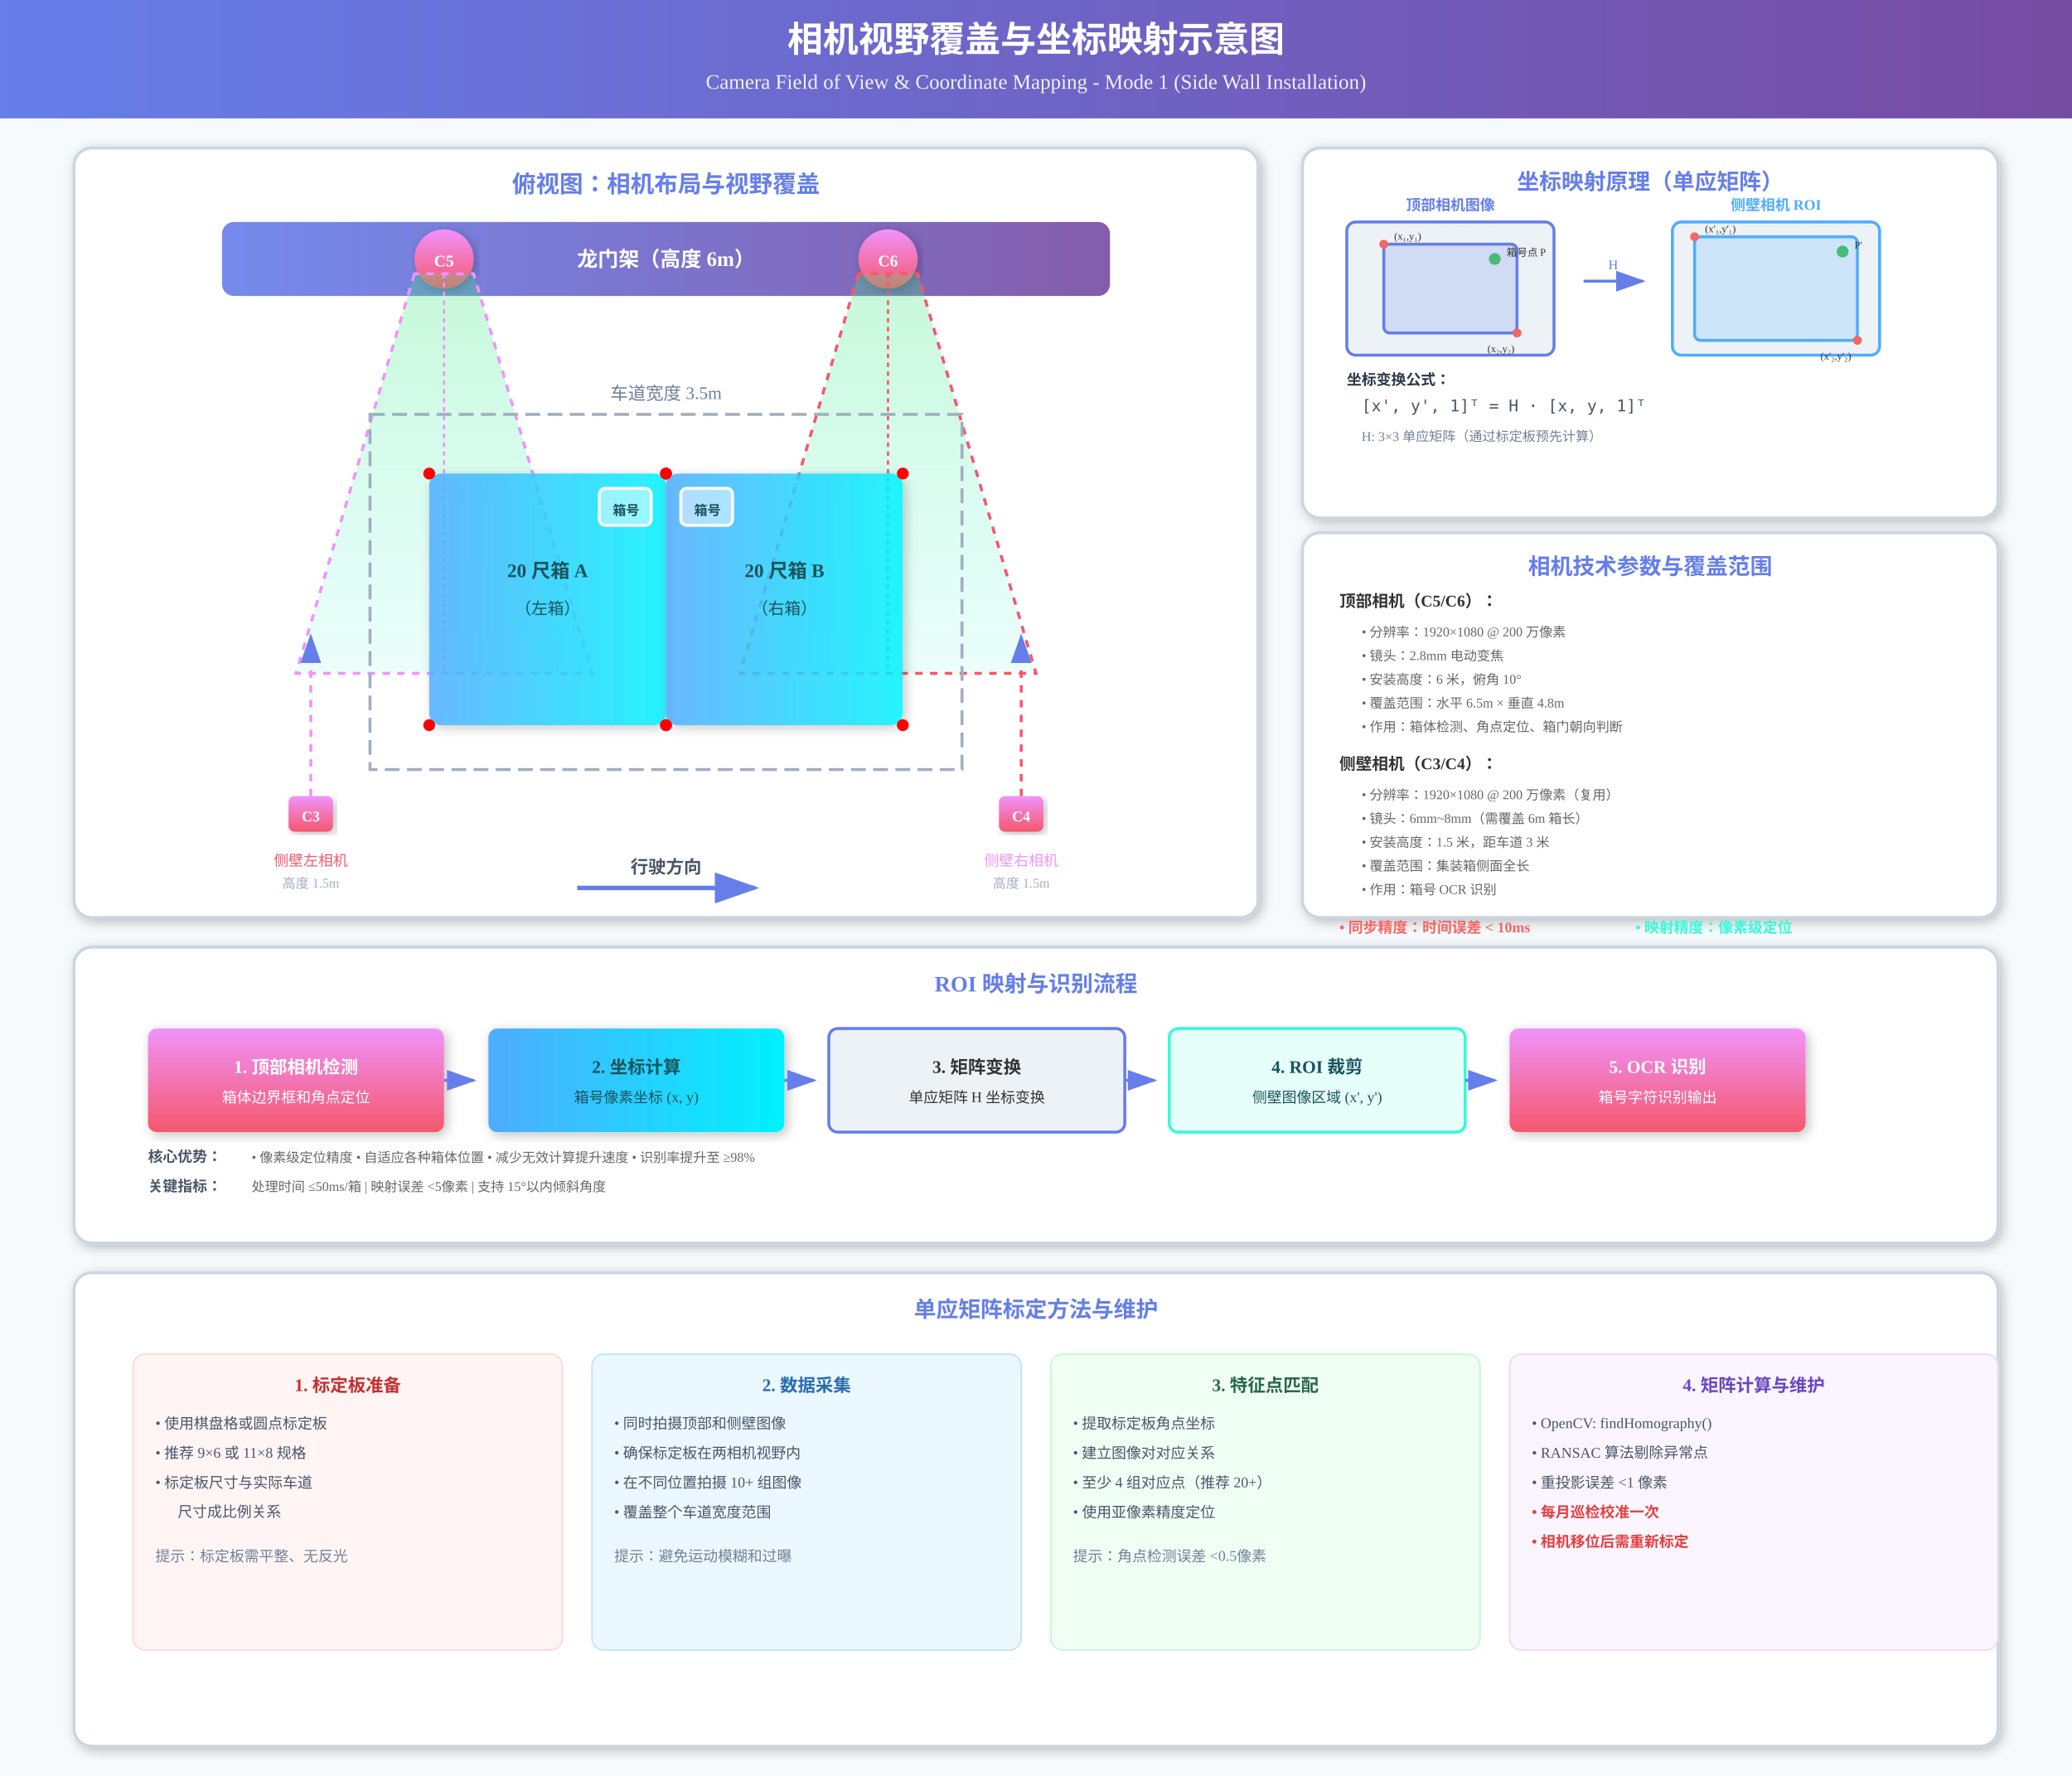
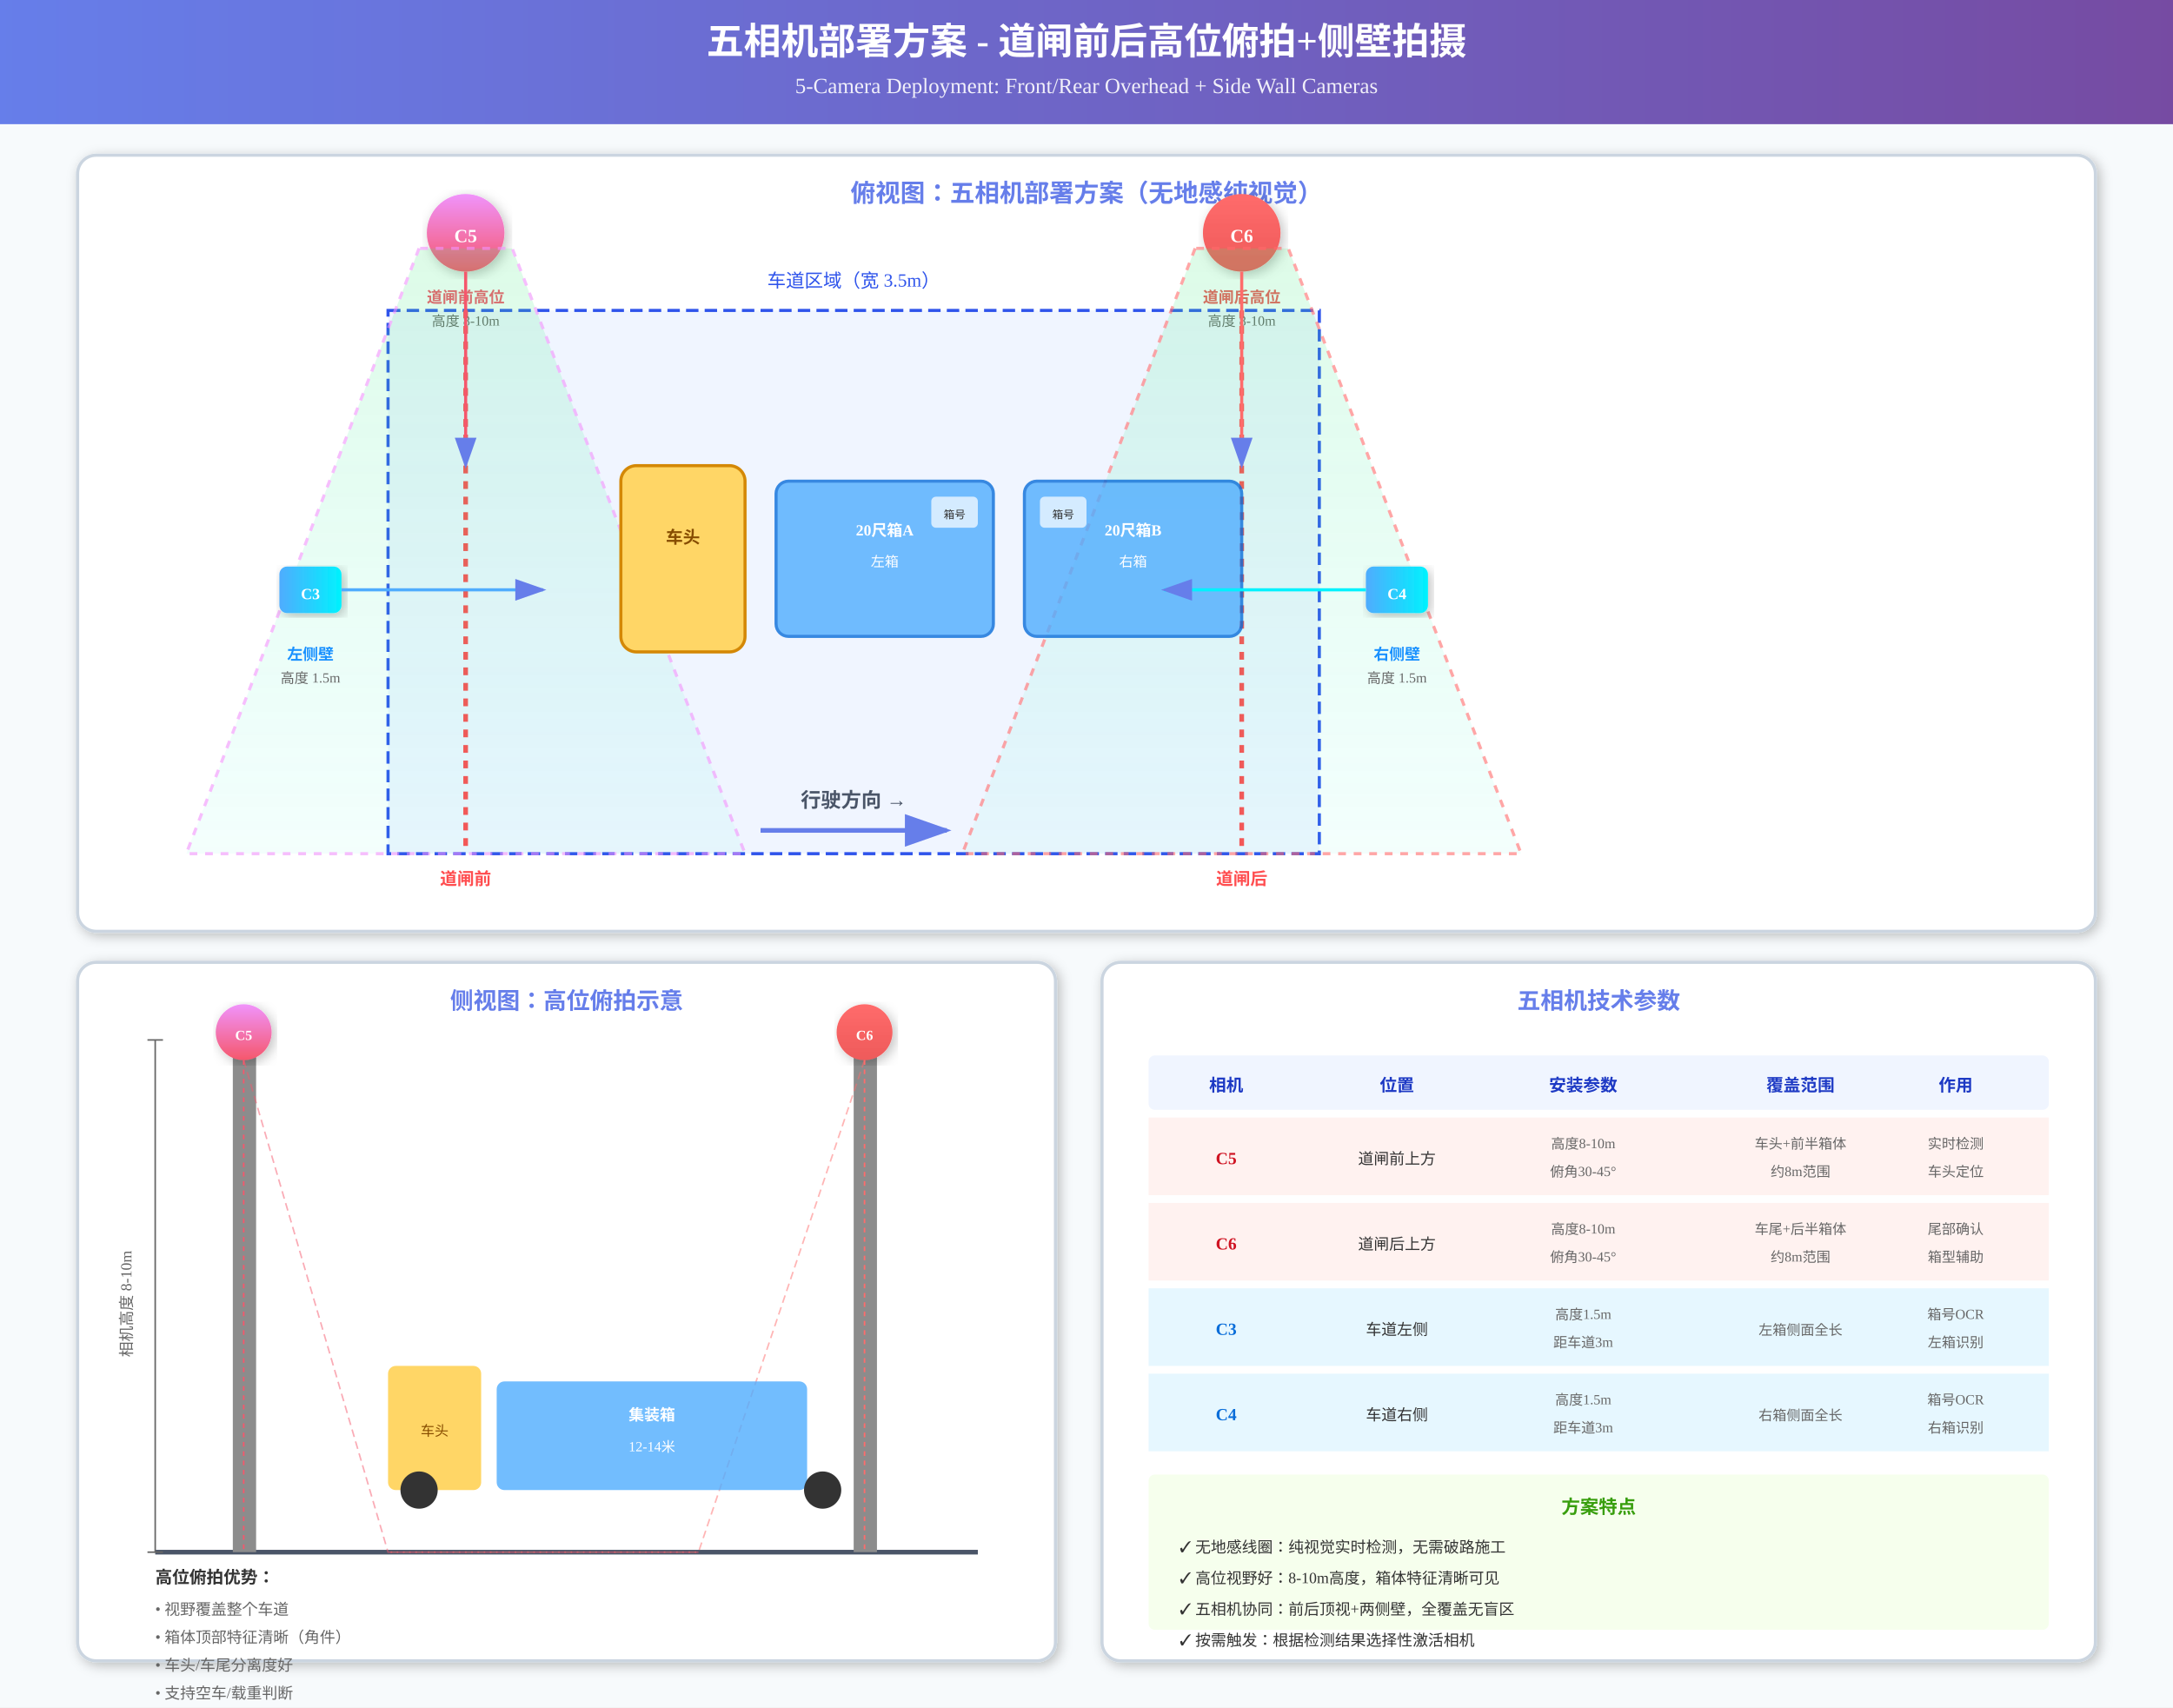
- <svg xmlns="http://www.w3.org/2000/svg" width="1400" height="1200">
+ <svg xmlns="http://www.w3.org/2000/svg" width="1400" height="1100">
  <defs>
    <linearGradient id="headerGrad" x1="0%" y1="0%" x2="100%" y2="0%">
      <stop offset="0%" style="stop-color:#667eea;stop-opacity:1" />
      <stop offset="100%" style="stop-color:#764ba2;stop-opacity:1" />
    </linearGradient>
-     <linearGradient id="topCamGrad" x1="0%" y1="0%" x2="0%" y2="100%">
+     <linearGradient id="frontCamGrad" x1="0%" y1="0%" x2="0%" y2="100%">
      <stop offset="0%" style="stop-color:#f093fb;stop-opacity:1" />
      <stop offset="100%" style="stop-color:#f5576c;stop-opacity:1" />
+     </linearGradient>
+     <linearGradient id="rearCamGrad" x1="0%" y1="0%" x2="0%" y2="100%">
+       <stop offset="0%" style="stop-color:#ff6b6b;stop-opacity:1" />
+       <stop offset="100%" style="stop-color:#ee5a5a;stop-opacity:1" />
    </linearGradient>
    <linearGradient id="sideCamGrad" x1="0%" y1="0%" x2="100%" y2="0%">
      <stop offset="0%" style="stop-color:#4facfe;stop-opacity:1" />
      <stop offset="100%" style="stop-color:#00f2fe;stop-opacity:1" />
    </linearGradient>
    <linearGradient id="fovGrad" x1="0%" y1="0%" x2="0%" y2="100%">
      <stop offset="0%" style="stop-color:#43e97b;stop-opacity:0.3" />
      <stop offset="100%" style="stop-color:#38f9d7;stop-opacity:0.1" />
    </linearGradient>
    <filter id="shadow">
      <feDropShadow dx="2" dy="2" stdDeviation="4" flood-opacity="0.25" />
    </filter>
    <marker id="arrowBlue" markerWidth="10" markerHeight="7" refX="9" refY="3.5" orient="auto">
      <polygon points="0 0, 10 3.5, 0 7" fill="#667eea" />
    </marker>
  </defs>
-   <rect width="1400" height="1200" fill="#f7fafc" />
-   <g transform="translate(0, 0)">
-     <rect width="1400" height="80" fill="url(#headerGrad)" />
-     <text x="700" y="35" text-anchor="middle" font-size="24" fill="white" font-weight="bold">
-       相机视野覆盖与坐标映射示意图
-     </text>
-     <text x="700" y="60" text-anchor="middle" font-size="14" fill="rgba(255,255,255,0.9)">
-       Camera Field of View &amp; Coordinate Mapping - Mode 1 (Side Wall Installation)
-     </text>
-   </g>
+   <rect width="1400" height="1100" fill="#f7fafc" />
+   <rect width="1400" height="80" fill="url(#headerGrad)" />
+   <text x="700" y="35" text-anchor="middle" font-size="24" fill="white" font-weight="bold">
+     五相机部署方案 - 道闸前后高位俯拍+侧壁拍摄
+   </text>
+   <text x="700" y="60" text-anchor="middle" font-size="14" fill="rgba(255,255,255,0.9)">
+     5-Camera Deployment: Front/Rear Overhead + Side Wall Cameras
+   </text>
  <g transform="translate(50, 100)">
-     <rect x="0" y="0" width="800" height="520" rx="12" fill="white" stroke="#cbd5e0" stroke-width="2" filter="url(#shadow)" />
-     <text x="400" y="30" text-anchor="middle" font-size="16" fill="#667eea" font-weight="bold">俯视图：相机布局与视野覆盖</text>
-     <rect x="100" y="50" width="600" height="50" rx="8" fill="url(#headerGrad)" opacity="0.9" />
-     <text x="400" y="80" text-anchor="middle" font-size="14" fill="white" font-weight="bold">龙门架（高度 6m）</text>
-     <g transform="translate(250, 75)">
-       <circle cx="0" cy="0" r="20" fill="url(#topCamGrad)" filter="url(#shadow)" />
-       <text x="0" y="5" text-anchor="middle" font-size="11" fill="white" font-weight="bold">C5</text>
-       <path d="M -20,10 L -100,280 L 100,280 L 20,10 Z" fill="url(#fovGrad)" stroke="#f093fb" stroke-width="2" stroke-dasharray="5,5" />
-       <line x1="0" y1="10" x2="0" y2="280" stroke="#f093fb" stroke-width="1.5" stroke-dasharray="3,3" />
+     <rect x="0" y="0" width="1300" height="500" rx="12" fill="white" stroke="#cbd5e0" stroke-width="2" filter="url(#shadow)" />
+     <text x="650" y="30" text-anchor="middle" font-size="16" fill="#667eea" font-weight="bold">俯视图：五相机部署方案（无地感纯视觉）</text>
+     <rect x="200" y="100" width="600" height="350" fill="#f0f5ff" stroke="#2f54eb" stroke-width="2" stroke-dasharray="8,4" />
+     <text x="500" y="85" text-anchor="middle" font-size="12" fill="#2f54eb">车道区域（宽 3.5m）</text>
+     <line x1="250" y1="100" x2="250" y2="450" stroke="#ff4d4f" stroke-width="3" stroke-dasharray="5,5" />
+     <text x="250" y="470" text-anchor="middle" font-size="11" fill="#ff4d4f" font-weight="bold">道闸前</text>
+     <line x1="750" y1="100" x2="750" y2="450" stroke="#ff4d4f" stroke-width="3" stroke-dasharray="5,5" />
+     <text x="750" y="470" text-anchor="middle" font-size="11" fill="#ff4d4f" font-weight="bold">道闸后</text>
+     <g transform="translate(250, 50)">
+       <circle cx="0" cy="0" r="25" fill="url(#frontCamGrad)" filter="url(#shadow)" />
+       <text x="0" y="6" text-anchor="middle" font-size="12" fill="white" font-weight="bold">C5</text>
+       <text x="0" y="45" text-anchor="middle" font-size="10" fill="#f5576c" font-weight="bold">道闸前高位</text>
+       <text x="0" y="60" text-anchor="middle" font-size="9" fill="#666">高度 8-10m</text>
+       <path d="M -30,10 L -180,400 L 180,400 L 30,10 Z" fill="url(#fovGrad)" stroke="#f093fb" stroke-width="2" stroke-dasharray="5,5" opacity="0.6" />
+       <line x1="0" y1="25" x2="0" y2="150" stroke="#f5576c" stroke-width="2" marker-end="url(#arrowBlue)" />
    </g>
-     <g transform="translate(550, 75)">
-       <circle cx="0" cy="0" r="20" fill="url(#topCamGrad)" filter="url(#shadow)" />
-       <text x="0" y="5" text-anchor="middle" font-size="11" fill="white" font-weight="bold">C6</text>
-       <path d="M -20,10 L -100,280 L 100,280 L 20,10 Z" fill="url(#fovGrad)" stroke="#f5576c" stroke-width="2" stroke-dasharray="5,5" />
-       <line x1="0" y1="10" x2="0" y2="280" stroke="#f5576c" stroke-width="1.5" stroke-dasharray="3,3" />
+     <g transform="translate(750, 50)">
+       <circle cx="0" cy="0" r="25" fill="url(#rearCamGrad)" filter="url(#shadow)" />
+       <text x="0" y="6" text-anchor="middle" font-size="12" fill="white" font-weight="bold">C6</text>
+       <text x="0" y="45" text-anchor="middle" font-size="10" fill="#ee5a5a" font-weight="bold">道闸后高位</text>
+       <text x="0" y="60" text-anchor="middle" font-size="9" fill="#666">高度 8-10m</text>
+       <path d="M -30,10 L -180,400 L 180,400 L 30,10 Z" fill="url(#fovGrad)" stroke="#ff6b6b" stroke-width="2" stroke-dasharray="5,5" opacity="0.6" />
+       <line x1="0" y1="25" x2="0" y2="150" stroke="#ff6b6b" stroke-width="2" marker-end="url(#arrowBlue)" />
    </g>
-     <rect x="200" y="180" width="400" height="240" fill="none" stroke="#a0aec0" stroke-width="2" stroke-dasharray="10,5" />
-     <text x="400" y="170" text-anchor="middle" font-size="12" fill="#718096">车道宽度 3.5m</text>
-     <g transform="translate(240, 220)">
-       <rect x="0" y="0" width="160" height="170" rx="8" fill="url(#sideCamGrad)" filter="url(#shadow)" opacity="0.85" />
-       <text x="80" y="70" text-anchor="middle" font-size="13" fill="#1a535c" font-weight="bold">20 尺箱 A</text>
-       <text x="80" y="95" text-anchor="middle" font-size="11" fill="#1a535c">（左箱）</text>
-       <rect x="115" y="10" width="35" height="25" rx="4" fill="rgba(255,255,255,0.5)" stroke="white" stroke-width="2" />
-       <text x="133" y="28" text-anchor="middle" font-size="9" fill="#1a535c" font-weight="bold">箱号</text>
-       <circle cx="0" cy="0" r="4" fill="#ff0000" />
-       <circle cx="160" cy="0" r="4" fill="#ff0000" />
-       <circle cx="0" cy="170" r="4" fill="#ff0000" />
-       <circle cx="160" cy="170" r="4" fill="#ff0000" />
+     <g transform="translate(350, 200)">
+       <rect x="0" y="0" width="80" height="120" rx="10" fill="#ffd666" stroke="#d48806" stroke-width="2" />
+       <text x="40" y="50" text-anchor="middle" font-size="11" fill="#874d00" font-weight="bold">车头</text>
+       <rect x="100" y="10" width="140" height="100" rx="8" fill="#4facfe" stroke="#096dd9" stroke-width="2" opacity="0.8" />
+       <text x="170" y="45" text-anchor="middle" font-size="10" fill="#fff" font-weight="bold">20尺箱A</text>
+       <text x="170" y="65" text-anchor="middle" font-size="9" fill="#fff">左箱</text>
+       <rect x="200" y="20" width="30" height="20" rx="3" fill="rgba(255,255,255,0.7)" />
+       <text x="215" y="34" text-anchor="middle" font-size="7" fill="#333">箱号</text>
+       <rect x="260" y="10" width="140" height="100" rx="8" fill="#4facfe" stroke="#096dd9" stroke-width="2" opacity="0.8" />
+       <text x="330" y="45" text-anchor="middle" font-size="10" fill="#fff" font-weight="bold">20尺箱B</text>
+       <text x="330" y="65" text-anchor="middle" font-size="9" fill="#fff">右箱</text>
+       <rect x="270" y="20" width="30" height="20" rx="3" fill="rgba(255,255,255,0.7)" />
+       <text x="285" y="34" text-anchor="middle" font-size="7" fill="#333">箱号</text>
    </g>
-     <g transform="translate(400, 220)">
-       <rect x="0" y="0" width="160" height="170" rx="8" fill="url(#sideCamGrad)" filter="url(#shadow)" opacity="0.85" />
-       <text x="80" y="70" text-anchor="middle" font-size="13" fill="#1a535c" font-weight="bold">20 尺箱 B</text>
-       <text x="80" y="95" text-anchor="middle" font-size="11" fill="#1a535c">（右箱）</text>
-       <rect x="10" y="10" width="35" height="25" rx="4" fill="rgba(255,255,255,0.5)" stroke="white" stroke-width="2" />
-       <text x="28" y="28" text-anchor="middle" font-size="9" fill="#1a535c" font-weight="bold">箱号</text>
-       <circle cx="0" cy="0" r="4" fill="#ff0000" />
-       <circle cx="160" cy="0" r="4" fill="#ff0000" />
-       <circle cx="0" cy="170" r="4" fill="#ff0000" />
-       <circle cx="160" cy="170" r="4" fill="#ff0000" />
+     <g transform="translate(150, 280)">
+       <rect x="-20" y="-15" width="40" height="30" rx="5" fill="url(#sideCamGrad)" filter="url(#shadow)" />
+       <text x="0" y="6" text-anchor="middle" font-size="10" fill="white" font-weight="bold">C3</text>
+       <text x="0" y="45" text-anchor="middle" font-size="10" fill="#1890ff" font-weight="bold">左侧壁</text>
+       <text x="0" y="60" text-anchor="middle" font-size="9" fill="#666">高度 1.5m</text>
+       <line x1="20" y1="0" x2="150" y2="0" stroke="#4facfe" stroke-width="2" marker-end="url(#arrowBlue)" />
    </g>
-     <g transform="translate(160, 450)">
-       <rect x="-15" y="-12" width="30" height="24" rx="4" fill="url(#topCamGrad)" filter="url(#shadow)" />
-       <text x="0" y="5" text-anchor="middle" font-size="10" fill="white" font-weight="bold">C3</text>
-       <text x="0" y="35" text-anchor="middle" font-size="10" fill="#f5576c">侧壁左相机</text>
-       <text x="0" y="50" text-anchor="middle" font-size="9" fill="#a0aec0">高度 1.5m</text>
-       <path d="M 0,-12 L 0,-120" stroke="#f093fb" stroke-width="2" stroke-dasharray="5,5" marker-end="url(#arrowBlue)" />
+     <g transform="translate(850, 280)">
+       <rect x="-20" y="-15" width="40" height="30" rx="5" fill="url(#sideCamGrad)" filter="url(#shadow)" />
+       <text x="0" y="6" text-anchor="middle" font-size="10" fill="white" font-weight="bold">C4</text>
+       <text x="0" y="45" text-anchor="middle" font-size="10" fill="#1890ff" font-weight="bold">右侧壁</text>
+       <text x="0" y="60" text-anchor="middle" font-size="9" fill="#666">高度 1.5m</text>
+       <line x1="-20" y1="0" x2="-150" y2="0" stroke="#00f2fe" stroke-width="2" marker-end="url(#arrowBlue)" />
    </g>
-     <g transform="translate(640, 450)">
-       <rect x="-15" y="-12" width="30" height="24" rx="4" fill="url(#topCamGrad)" filter="url(#shadow)" />
-       <text x="0" y="5" text-anchor="middle" font-size="10" fill="white" font-weight="bold">C4</text>
-       <text x="0" y="35" text-anchor="middle" font-size="10" fill="#f093fb">侧壁右相机</text>
-       <text x="0" y="50" text-anchor="middle" font-size="9" fill="#a0aec0">高度 1.5m</text>
-       <path d="M 0,-12 L 0,-120" stroke="#f5576c" stroke-width="2" stroke-dasharray="5,5" marker-end="url(#arrowBlue)" />
-     </g>
-     <g transform="translate(400, 500)">
-       <text x="0" y="-10" text-anchor="middle" font-size="12" fill="#4a5568" font-weight="bold">行驶方向</text>
-       <line x1="-60" y1="0" x2="60" y2="0" stroke="#667eea" stroke-width="3" marker-end="url(#arrowBlue)" />
+     <g transform="translate(500, 420)">
+       <text x="0" y="0" text-anchor="middle" font-size="13" fill="#4a5568" font-weight="bold">行驶方向 →</text>
+       <line x1="-60" y1="15" x2="60" y2="15" stroke="#667eea" stroke-width="3" marker-end="url(#arrowBlue)" />
    </g>
  </g>
-   <g transform="translate(880, 100)">
-     <rect x="0" y="0" width="470" height="250" rx="12" fill="white" stroke="#cbd5e0" stroke-width="2" filter="url(#shadow)" />
-     <text x="235" y="28" text-anchor="middle" font-size="15" fill="#667eea" font-weight="bold">坐标映射原理（单应矩阵）</text>
-     <g transform="translate(30, 50)">
-       <rect x="0" y="0" width="140" height="90" rx="6" fill="#edf2f7" stroke="#667eea" stroke-width="2" />
-       <text x="70" y="-8" text-anchor="middle" font-size="10" fill="#667eea" font-weight="bold">顶部相机图像</text>
-       <rect x="25" y="15" width="90" height="60" rx="4" fill="rgba(102,126,234,0.2)" stroke="#667eea" stroke-width="2" />
-       <circle cx="25" cy="15" r="3" fill="#f56565" />
-       <text x="32" y="12" font-size="7" fill="#333">(x₁,y₁)</text>
-       <circle cx="115" cy="75" r="3" fill="#f56565" />
-       <text x="95" y="88" font-size="7" fill="#333">(x₂,y₂)</text>
-       <circle cx="100" cy="25" r="4" fill="#48bb78" />
-       <text x="108" y="23" font-size="7" fill="#333">箱号点 P</text>
+   <g transform="translate(50, 620)">
+     <rect x="0" y="0" width="630" height="450" rx="12" fill="white" stroke="#cbd5e0" stroke-width="2" filter="url(#shadow)" />
+     <text x="315" y="30" text-anchor="middle" font-size="15" fill="#667eea" font-weight="bold">侧视图：高位俯拍示意</text>
+     <line x1="50" y1="380" x2="580" y2="380" stroke="#4a5568" stroke-width="3" />
+     <rect x="100" y="50" width="15" height="330" fill="#8c8c8c" />
+     <text x="107" y="40" text-anchor="middle" font-size="9" fill="#666">道闸前</text>
+     <circle cx="107" cy="45" r="18" fill="url(#frontCamGrad)" filter="url(#shadow)" />
+     <text x="107" y="50" text-anchor="middle" font-size="9" fill="white" font-weight="bold">C5</text>
+     <line x1="107" y1="63" x2="107" y2="380" stroke="#f5576c" stroke-width="1" stroke-dasharray="3,3" />
+     <path d="M 107,63 L 200,380 L 400,380" fill="none" stroke="#f5576c" stroke-width="1" stroke-dasharray="5,3" opacity="0.5" />
+     <rect x="500" y="50" width="15" height="330" fill="#8c8c8c" />
+     <text x="507" y="40" text-anchor="middle" font-size="9" fill="#666">道闸后</text>
+     <circle cx="507" cy="45" r="18" fill="url(#rearCamGrad)" filter="url(#shadow)" />
+     <text x="507" y="50" text-anchor="middle" font-size="9" fill="white" font-weight="bold">C6</text>
+     <line x1="507" y1="63" x2="507" y2="380" stroke="#ff6b6b" stroke-width="1" stroke-dasharray="3,3" />
+     <path d="M 507,63 L 400,380 L 200,380" fill="none" stroke="#ff6b6b" stroke-width="1" stroke-dasharray="5,3" opacity="0.5" />
+     <g transform="translate(200, 260)">
+       <rect x="0" y="0" width="60" height="80" rx="5" fill="#ffd666" />
+       <text x="30" y="45" text-anchor="middle" font-size="9" fill="#874d00">车头</text>
+       <rect x="70" y="10" width="200" height="70" rx="5" fill="#4facfe" opacity="0.8" />
+       <text x="170" y="35" text-anchor="middle" font-size="10" fill="white" font-weight="bold">集装箱</text>
+       <text x="170" y="55" text-anchor="middle" font-size="9" fill="white">12-14米</text>
+       <circle cx="20" cy="80" r="12" fill="#333" />
+       <circle cx="280" cy="80" r="12" fill="#333" />
    </g>
-     <g transform="translate(190, 90)">
-       <path d="M 0,0 L 40,0" stroke="#667eea" stroke-width="2" marker-end="url(#arrowBlue)" />
-       <text x="20" y="-8" text-anchor="middle" font-size="9" fill="#667eea">H</text>
-     </g>
-     <g transform="translate(250, 50)">
-       <rect x="0" y="0" width="140" height="90" rx="6" fill="#edf2f7" stroke="#4facfe" stroke-width="2" />
-       <text x="70" y="-8" text-anchor="middle" font-size="10" fill="#4facfe" font-weight="bold">侧壁相机 ROI</text>
-       <rect x="15" y="10" width="110" height="70" rx="4" fill="rgba(79,172,254,0.2)" stroke="#4facfe" stroke-width="2" />
-       <circle cx="15" cy="10" r="3" fill="#f56565" />
-       <text x="22" y="7" font-size="7" fill="#333">(x'₁,y'₁)</text>
-       <circle cx="125" cy="80" r="3" fill="#f56565" />
-       <text x="100" y="93" font-size="7" fill="#333">(x'₂,y'₂)</text>
-       <circle cx="115" cy="20" r="4" fill="#48bb78" />
-       <text x="123" y="18" font-size="7" fill="#333">P'</text>
-     </g>
-     <g transform="translate(30, 160)">
-       <text x="0" y="0" font-size="10" fill="#2d3748" font-weight="bold">坐标变换公式：</text>
-       <text x="10" y="18" font-size="11" fill="#4a5568" font-family="monospace">[x', y', 1]ᵀ = H · [x, y, 1]ᵀ</text>
-       <text x="10" y="38" font-size="9" fill="#718096">H: 3×3 单应矩阵（通过标定板预先计算）</text>
+     <line x1="50" y1="50" x2="50" y2="380" stroke="#666" stroke-width="1" />
+     <line x1="45" y1="50" x2="55" y2="50" stroke="#666" stroke-width="1" />
+     <line x1="45" y1="380" x2="55" y2="380" stroke="#666" stroke-width="1" />
+     <text x="35" y="220" text-anchor="middle" font-size="10" fill="#666" transform="rotate(-90, 35, 220)">相机高度 8-10m</text>
+     <g transform="translate(50, 400)">
+       <text x="0" y="0" font-size="11" fill="#333" font-weight="bold">高位俯拍优势：</text>
+       <text x="0" y="20" font-size="10" fill="#666">• 视野覆盖整个车道</text>
+       <text x="0" y="38" font-size="10" fill="#666">• 箱体顶部特征清晰（角件）</text>
+       <text x="0" y="56" font-size="10" fill="#666">• 车头/车尾分离度好</text>
+       <text x="0" y="74" font-size="10" fill="#666">• 支持空车/载重判断</text>
    </g>
  </g>
-   <g transform="translate(880, 360)">
-     <rect x="0" y="0" width="470" height="260" rx="12" fill="white" stroke="#cbd5e0" stroke-width="2" filter="url(#shadow)" />
-     <text x="235" y="28" text-anchor="middle" font-size="15" fill="#667eea" font-weight="bold">相机技术参数与覆盖范围</text>
-     <g transform="translate(25, 50)">
-       <text x="0" y="0" font-size="11" fill="#333" font-weight="bold">顶部相机（C5/C6）：</text>
-       <text x="15" y="20" font-size="9" fill="#666">• 分辨率：1920×1080 @ 200 万像素</text>
-       <text x="15" y="36" font-size="9" fill="#666">• 镜头：2.8mm 电动变焦</text>
-       <text x="15" y="52" font-size="9" fill="#666">• 安装高度：6 米，俯角 10°</text>
-       <text x="15" y="68" font-size="9" fill="#666">• 覆盖范围：水平 6.5m × 垂直 4.8m</text>
-       <text x="15" y="84" font-size="9" fill="#666">• 作用：箱体检测、角点定位、箱门朝向判断</text>
-       <text x="0" y="110" font-size="11" fill="#333" font-weight="bold">侧壁相机（C3/C4）：</text>
-       <text x="15" y="130" font-size="9" fill="#666">• 分辨率：1920×1080 @ 200 万像素（复用）</text>
-       <text x="15" y="146" font-size="9" fill="#666">• 镜头：6mm~8mm（需覆盖 6m 箱长）</text>
-       <text x="15" y="162" font-size="9" fill="#666">• 安装高度：1.5 米，距车道 3 米</text>
-       <text x="15" y="178" font-size="9" fill="#666">• 覆盖范围：集装箱侧面全长</text>
-       <text x="15" y="194" font-size="9" fill="#666">• 作用：箱号 OCR 识别</text>
-       <text x="0" y="220" font-size="10" fill="#f56565" font-weight="bold">• 同步精度：时间误差 &lt; 10ms</text>
-       <text x="200" y="220" font-size="10" fill="#38f9d7" font-weight="bold">• 映射精度：像素级定位</text>
-     </g>
-   </g>
-   <g transform="translate(50, 640)">
-     <rect x="0" y="0" width="1300" height="200" rx="12" fill="white" stroke="#cbd5e0" stroke-width="2" filter="url(#shadow)" />
-     <text x="650" y="30" text-anchor="middle" font-size="15" fill="#667eea" font-weight="bold">ROI 映射与识别流程</text>
-     <g transform="translate(50, 55)">
-       <rect x="0" y="0" width="200" height="70" rx="6" fill="url(#topCamGrad)" filter="url(#shadow)" />
-       <text x="100" y="30" text-anchor="middle" font-size="12" fill="white" font-weight="bold">1. 顶部相机检测</text>
-       <text x="100" y="50" text-anchor="middle" font-size="10" fill="white">箱体边界框和角点定位</text>
-       <path d="M 200,35 L 220,35" stroke="#667eea" stroke-width="2" marker-end="url(#arrowBlue)" />
-       <rect x="230" y="0" width="200" height="70" rx="6" fill="url(#sideCamGrad)" filter="url(#shadow)" />
-       <text x="330" y="30" text-anchor="middle" font-size="12" fill="#1a535c" font-weight="bold">2. 坐标计算</text>
-       <text x="330" y="50" text-anchor="middle" font-size="10" fill="#1a535c">箱号像素坐标 (x, y)</text>
-       <path d="M 430,35 L 450,35" stroke="#667eea" stroke-width="2" marker-end="url(#arrowBlue)" />
-       <rect x="460" y="0" width="200" height="70" rx="6" fill="#edf2f7" stroke="#667eea" stroke-width="2" />
-       <text x="560" y="30" text-anchor="middle" font-size="12" fill="#333" font-weight="bold">3. 矩阵变换</text>
-       <text x="560" y="50" text-anchor="middle" font-size="10" fill="#333">单应矩阵 H 坐标变换</text>
-       <path d="M 660,35 L 680,35" stroke="#667eea" stroke-width="2" marker-end="url(#arrowBlue)" />
-       <rect x="690" y="0" width="200" height="70" rx="6" fill="#e6fffa" stroke="#38f9d7" stroke-width="2" />
-       <text x="790" y="30" text-anchor="middle" font-size="12" fill="#1a535c" font-weight="bold">4. ROI 裁剪</text>
-       <text x="790" y="50" text-anchor="middle" font-size="10" fill="#1a535c">侧壁图像区域 (x', y')</text>
-       <path d="M 890,35 L 910,35" stroke="#667eea" stroke-width="2" marker-end="url(#arrowBlue)" />
-       <rect x="920" y="0" width="200" height="70" rx="6" fill="url(#topCamGrad)" filter="url(#shadow)" />
-       <text x="1020" y="30" text-anchor="middle" font-size="12" fill="white" font-weight="bold">5. OCR 识别</text>
-       <text x="1020" y="50" text-anchor="middle" font-size="10" fill="white">箱号字符识别输出</text>
-     </g>
-     <g transform="translate(50, 145)">
-       <text x="0" y="0" font-size="10" fill="#4a5568" font-weight="bold">核心优势：</text>
-       <text x="70" y="0" font-size="9" fill="#666">• 像素级定位精度  • 自适应各种箱体位置  • 减少无效计算提升速度  • 识别率提升至 ≥98%</text>
-       <text x="0" y="20" font-size="10" fill="#4a5568" font-weight="bold">关键指标：</text>
-       <text x="70" y="20" font-size="9" fill="#666">处理时间 ≤50ms/箱  |  映射误差 &lt;5像素  |  支持 15°以内倾斜角度</text>
-     </g>
-   </g>
-   <g transform="translate(50, 860)">
-     <rect x="0" y="0" width="1300" height="320" rx="12" fill="white" stroke="#cbd5e0" stroke-width="2" filter="url(#shadow)" />
-     <text x="650" y="30" text-anchor="middle" font-size="15" fill="#667eea" font-weight="bold">单应矩阵标定方法与维护</text>
-     <g transform="translate(40, 55)">
-       <rect x="0" y="0" width="290" height="200" rx="8" fill="#fff5f5" stroke="#fed7d7" stroke-width="1" />
-       <text x="145" y="25" text-anchor="middle" font-size="12" fill="#c53030" font-weight="bold">1. 标定板准备</text>
-       <text x="15" y="50" font-size="10" fill="#4a5568">• 使用棋盘格或圆点标定板</text>
-       <text x="15" y="70" font-size="10" fill="#4a5568">• 推荐 9×6 或 11×8 规格</text>
-       <text x="15" y="90" font-size="10" fill="#4a5568">• 标定板尺寸与实际车道</text>
-       <text x="30" y="110" font-size="10" fill="#4a5568">尺寸成比例关系</text>
-       <text x="15" y="140" font-size="10" fill="#718096">提示：标定板需平整、无反光</text>
-       <rect x="310" y="0" width="290" height="200" rx="8" fill="#ebf8ff" stroke="#bee3f8" stroke-width="1" />
-       <text x="455" y="25" text-anchor="middle" font-size="12" fill="#2b6cb0" font-weight="bold">2. 数据采集</text>
-       <text x="325" y="50" font-size="10" fill="#4a5568">• 同时拍摄顶部和侧壁图像</text>
-       <text x="325" y="70" font-size="10" fill="#4a5568">• 确保标定板在两相机视野内</text>
-       <text x="325" y="90" font-size="10" fill="#4a5568">• 在不同位置拍摄 10+ 组图像</text>
-       <text x="325" y="110" font-size="10" fill="#4a5568">• 覆盖整个车道宽度范围</text>
-       <text x="325" y="140" font-size="10" fill="#718096">提示：避免运动模糊和过曝</text>
-       <rect x="620" y="0" width="290" height="200" rx="8" fill="#f0fff4" stroke="#c6f6d5" stroke-width="1" />
-       <text x="765" y="25" text-anchor="middle" font-size="12" fill="#276749" font-weight="bold">3. 特征点匹配</text>
-       <text x="635" y="50" font-size="10" fill="#4a5568">• 提取标定板角点坐标</text>
-       <text x="635" y="70" font-size="10" fill="#4a5568">• 建立图像对对应关系</text>
-       <text x="635" y="90" font-size="10" fill="#4a5568">• 至少 4 组对应点（推荐 20+）</text>
-       <text x="635" y="110" font-size="10" fill="#4a5568">• 使用亚像素精度定位</text>
-       <text x="635" y="140" font-size="10" fill="#718096">提示：角点检测误差 &lt;0.5像素</text>
-       <rect x="930" y="0" width="330" height="200" rx="8" fill="#faf5ff" stroke="#e9d8fd" stroke-width="1" />
-       <text x="1095" y="25" text-anchor="middle" font-size="12" fill="#6b46c1" font-weight="bold">4. 矩阵计算与维护</text>
-       <text x="945" y="50" font-size="10" fill="#4a5568">• OpenCV: findHomography()</text>
-       <text x="945" y="70" font-size="10" fill="#4a5568">• RANSAC 算法剔除异常点</text>
-       <text x="945" y="90" font-size="10" fill="#4a5568">• 重投影误差 &lt;1 像素</text>
-       <text x="945" y="110" font-size="10" fill="#e53e3e" font-weight="bold">• 每月巡检校准一次</text>
-       <text x="945" y="130" font-size="10" fill="#e53e3e" font-weight="bold">• 相机移位后需重新标定</text>
+   <g transform="translate(710, 620)">
+     <rect x="0" y="0" width="640" height="450" rx="12" fill="white" stroke="#cbd5e0" stroke-width="2" filter="url(#shadow)" />
+     <text x="320" y="30" text-anchor="middle" font-size="15" fill="#667eea" font-weight="bold">五相机技术参数</text>
+     <g transform="translate(30, 60)">
+       <rect x="0" y="0" width="580" height="35" rx="4" fill="#f0f5ff" />
+       <text x="50" y="23" text-anchor="middle" font-size="11" fill="#1d39c4" font-weight="bold">相机</text>
+       <text x="160" y="23" text-anchor="middle" font-size="11" fill="#1d39c4" font-weight="bold">位置</text>
+       <text x="280" y="23" text-anchor="middle" font-size="11" fill="#1d39c4" font-weight="bold">安装参数</text>
+       <text x="420" y="23" text-anchor="middle" font-size="11" fill="#1d39c4" font-weight="bold">覆盖范围</text>
+       <text x="520" y="23" text-anchor="middle" font-size="11" fill="#1d39c4" font-weight="bold">作用</text>
+       <rect x="0" y="40" width="580" height="50" fill="#fff2f0" />
+       <text x="50" y="70" text-anchor="middle" font-size="11" fill="#cf1322" font-weight="bold">C5</text>
+       <text x="160" y="70" text-anchor="middle" font-size="10" fill="#333">道闸前上方</text>
+       <text x="280" y="60" text-anchor="middle" font-size="9" fill="#666">高度8-10m</text>
+       <text x="280" y="78" text-anchor="middle" font-size="9" fill="#666">俯角30-45°</text>
+       <text x="420" y="60" text-anchor="middle" font-size="9" fill="#666">车头+前半箱体</text>
+       <text x="420" y="78" text-anchor="middle" font-size="9" fill="#666">约8m范围</text>
+       <text x="520" y="60" text-anchor="middle" font-size="9" fill="#666">实时检测</text>
+       <text x="520" y="78" text-anchor="middle" font-size="9" fill="#666">车头定位</text>
+       <rect x="0" y="95" width="580" height="50" fill="#fff2f0" />
+       <text x="50" y="125" text-anchor="middle" font-size="11" fill="#cf1322" font-weight="bold">C6</text>
+       <text x="160" y="125" text-anchor="middle" font-size="10" fill="#333">道闸后上方</text>
+       <text x="280" y="115" text-anchor="middle" font-size="9" fill="#666">高度8-10m</text>
+       <text x="280" y="133" text-anchor="middle" font-size="9" fill="#666">俯角30-45°</text>
+       <text x="420" y="115" text-anchor="middle" font-size="9" fill="#666">车尾+后半箱体</text>
+       <text x="420" y="133" text-anchor="middle" font-size="9" fill="#666">约8m范围</text>
+       <text x="520" y="115" text-anchor="middle" font-size="9" fill="#666">尾部确认</text>
+       <text x="520" y="133" text-anchor="middle" font-size="9" fill="#666">箱型辅助</text>
+       <rect x="0" y="150" width="580" height="50" fill="#e6f7ff" />
+       <text x="50" y="180" text-anchor="middle" font-size="11" fill="#096dd9" font-weight="bold">C3</text>
+       <text x="160" y="180" text-anchor="middle" font-size="10" fill="#333">车道左侧</text>
+       <text x="280" y="170" text-anchor="middle" font-size="9" fill="#666">高度1.5m</text>
+       <text x="280" y="188" text-anchor="middle" font-size="9" fill="#666">距车道3m</text>
+       <text x="420" y="180" text-anchor="middle" font-size="9" fill="#666">左箱侧面全长</text>
+       <text x="520" y="170" text-anchor="middle" font-size="9" fill="#666">箱号OCR</text>
+       <text x="520" y="188" text-anchor="middle" font-size="9" fill="#666">左箱识别</text>
+       <rect x="0" y="205" width="580" height="50" fill="#e6f7ff" />
+       <text x="50" y="235" text-anchor="middle" font-size="11" fill="#096dd9" font-weight="bold">C4</text>
+       <text x="160" y="235" text-anchor="middle" font-size="10" fill="#333">车道右侧</text>
+       <text x="280" y="225" text-anchor="middle" font-size="9" fill="#666">高度1.5m</text>
+       <text x="280" y="243" text-anchor="middle" font-size="9" fill="#666">距车道3m</text>
+       <text x="420" y="235" text-anchor="middle" font-size="9" fill="#666">右箱侧面全长</text>
+       <text x="520" y="225" text-anchor="middle" font-size="9" fill="#666">箱号OCR</text>
+       <text x="520" y="243" text-anchor="middle" font-size="9" fill="#666">右箱识别</text>
+       <rect x="0" y="270" width="580" height="100" rx="4" fill="#f6ffed" />
+       <text x="290" y="295" text-anchor="middle" font-size="12" fill="#389e0d" font-weight="bold">方案特点</text>
+       <text x="20" y="320" font-size="10" fill="#333">✓ 无地感线圈：纯视觉实时检测，无需破路施工</text>
+       <text x="20" y="340" font-size="10" fill="#333">✓ 高位视野好：8-10m高度，箱体特征清晰可见</text>
+       <text x="20" y="360" font-size="10" fill="#333">✓ 五相机协同：前后顶视+两侧壁，全覆盖无盲区</text>
+       <text x="20" y="380" font-size="10" fill="#333">✓ 按需触发：根据检测结果选择性激活相机</text>
    </g>
  </g>
</svg>
